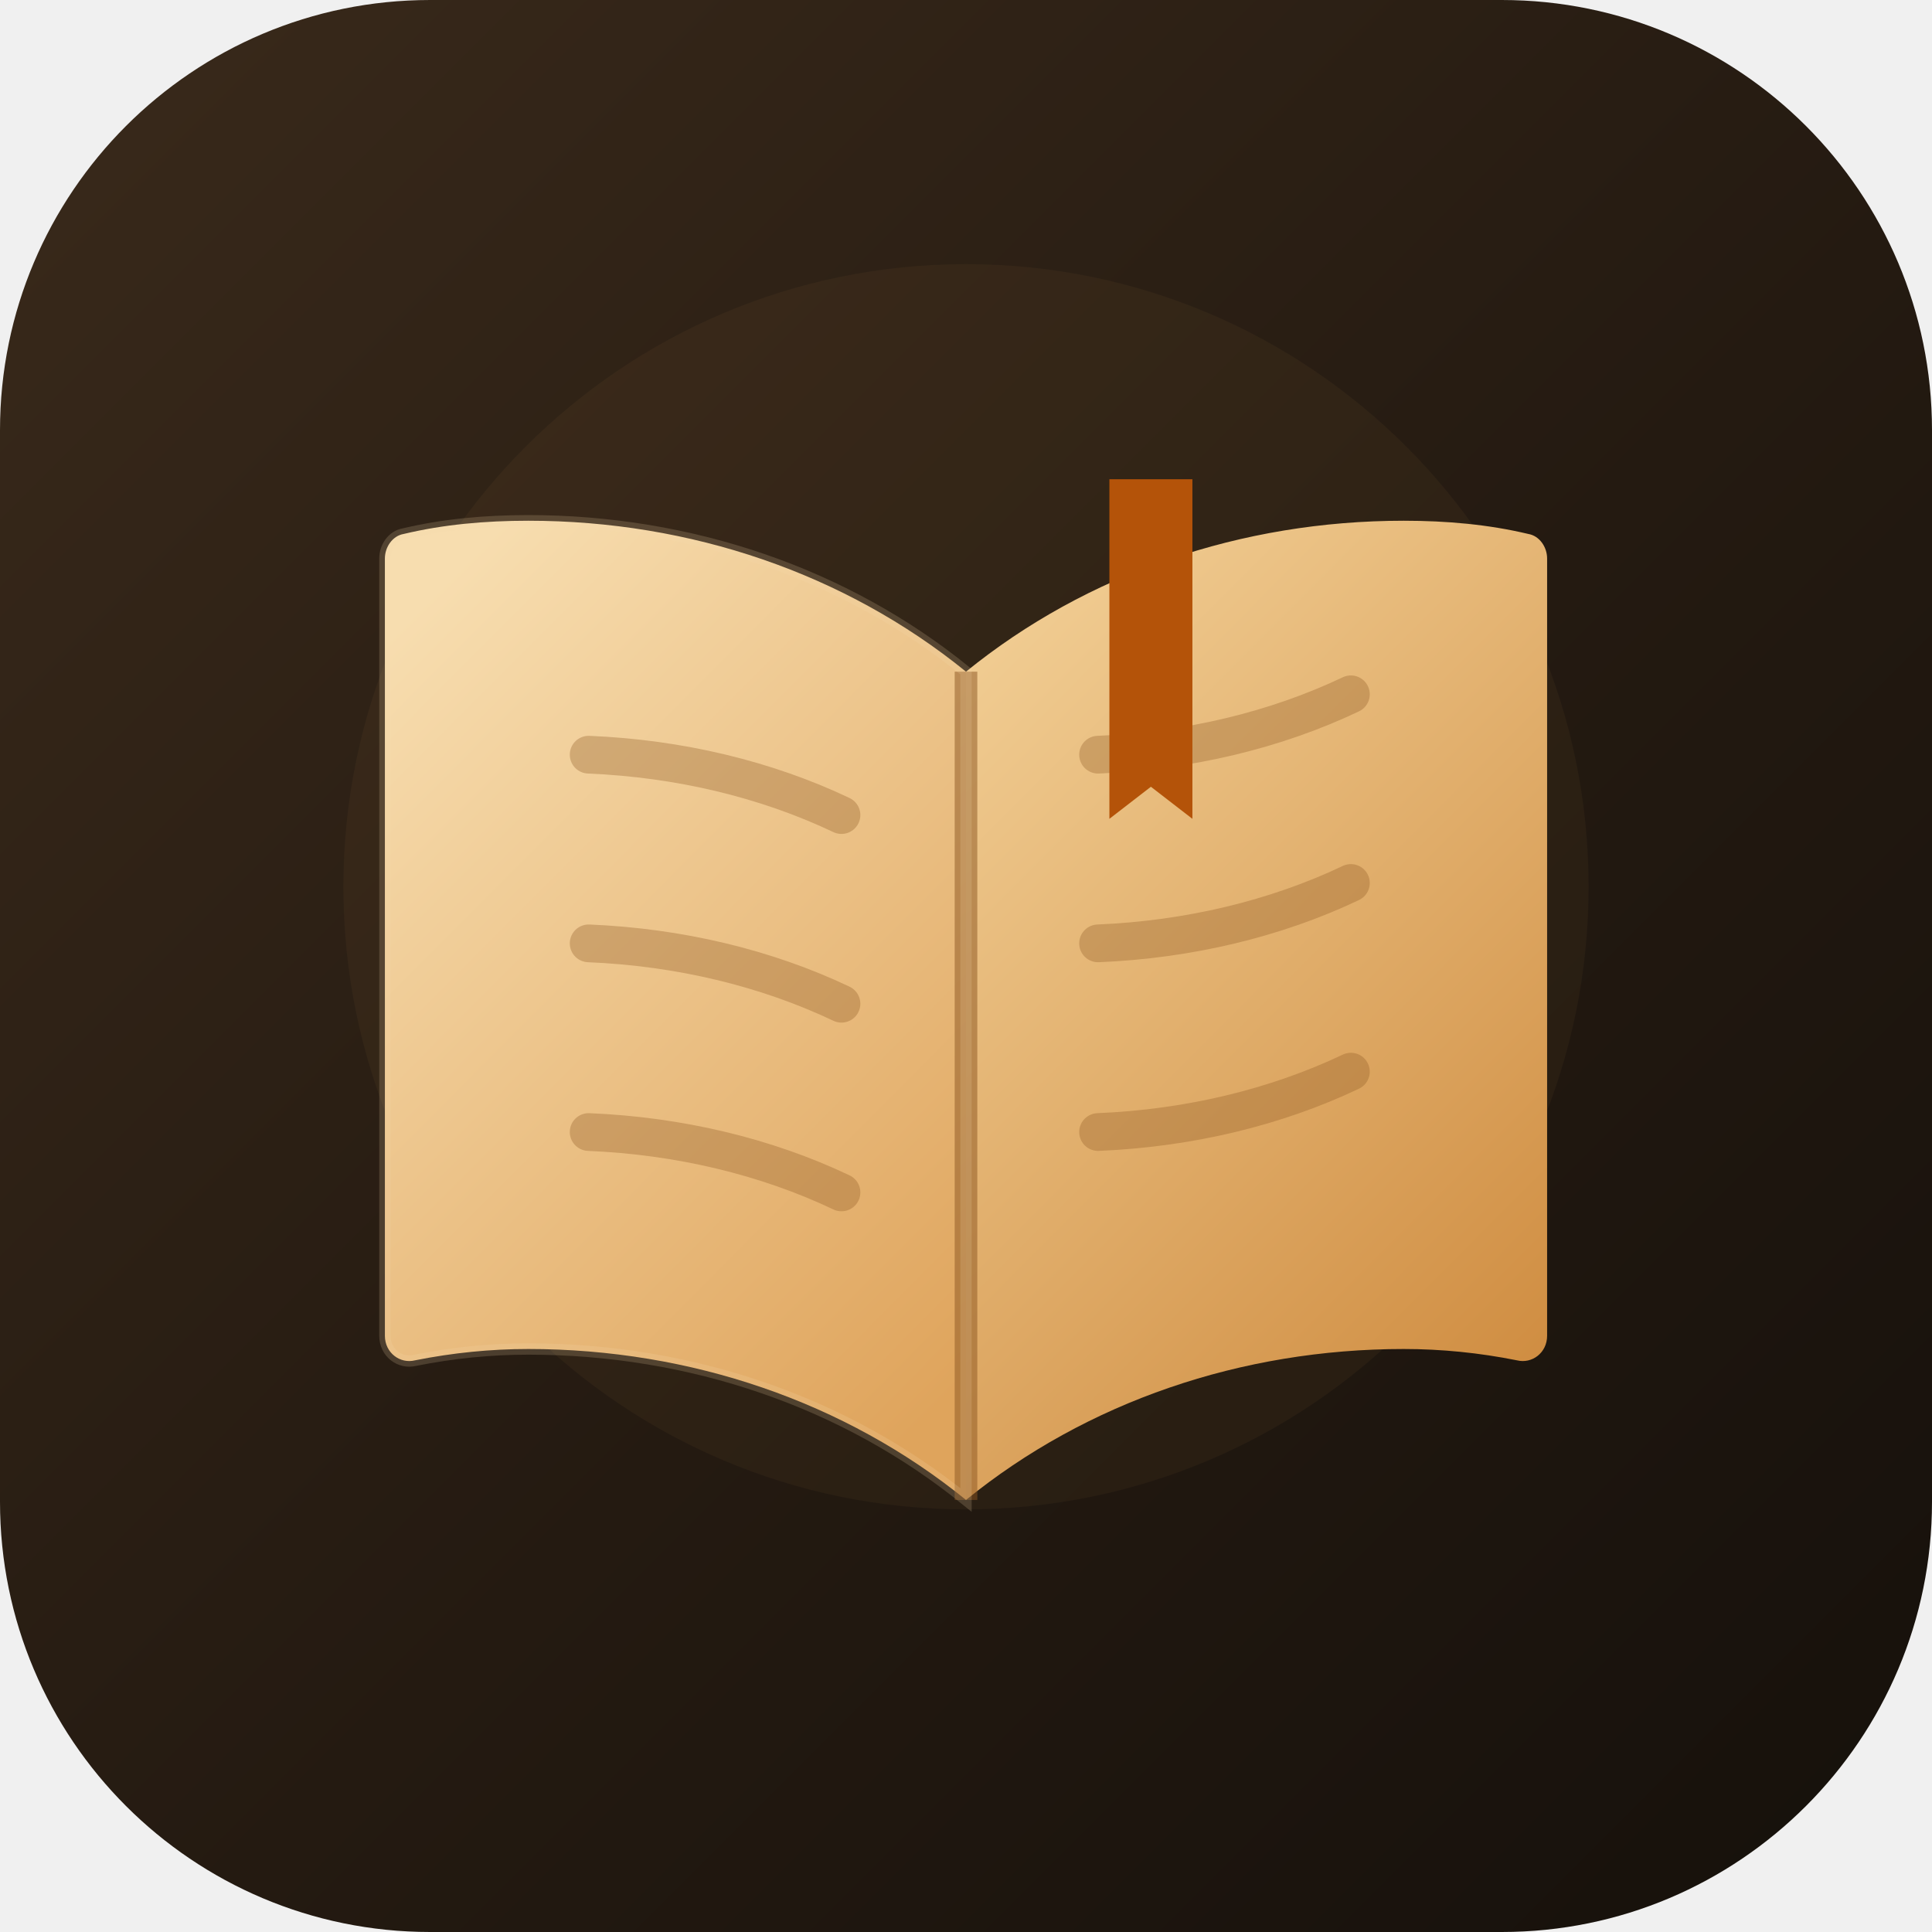
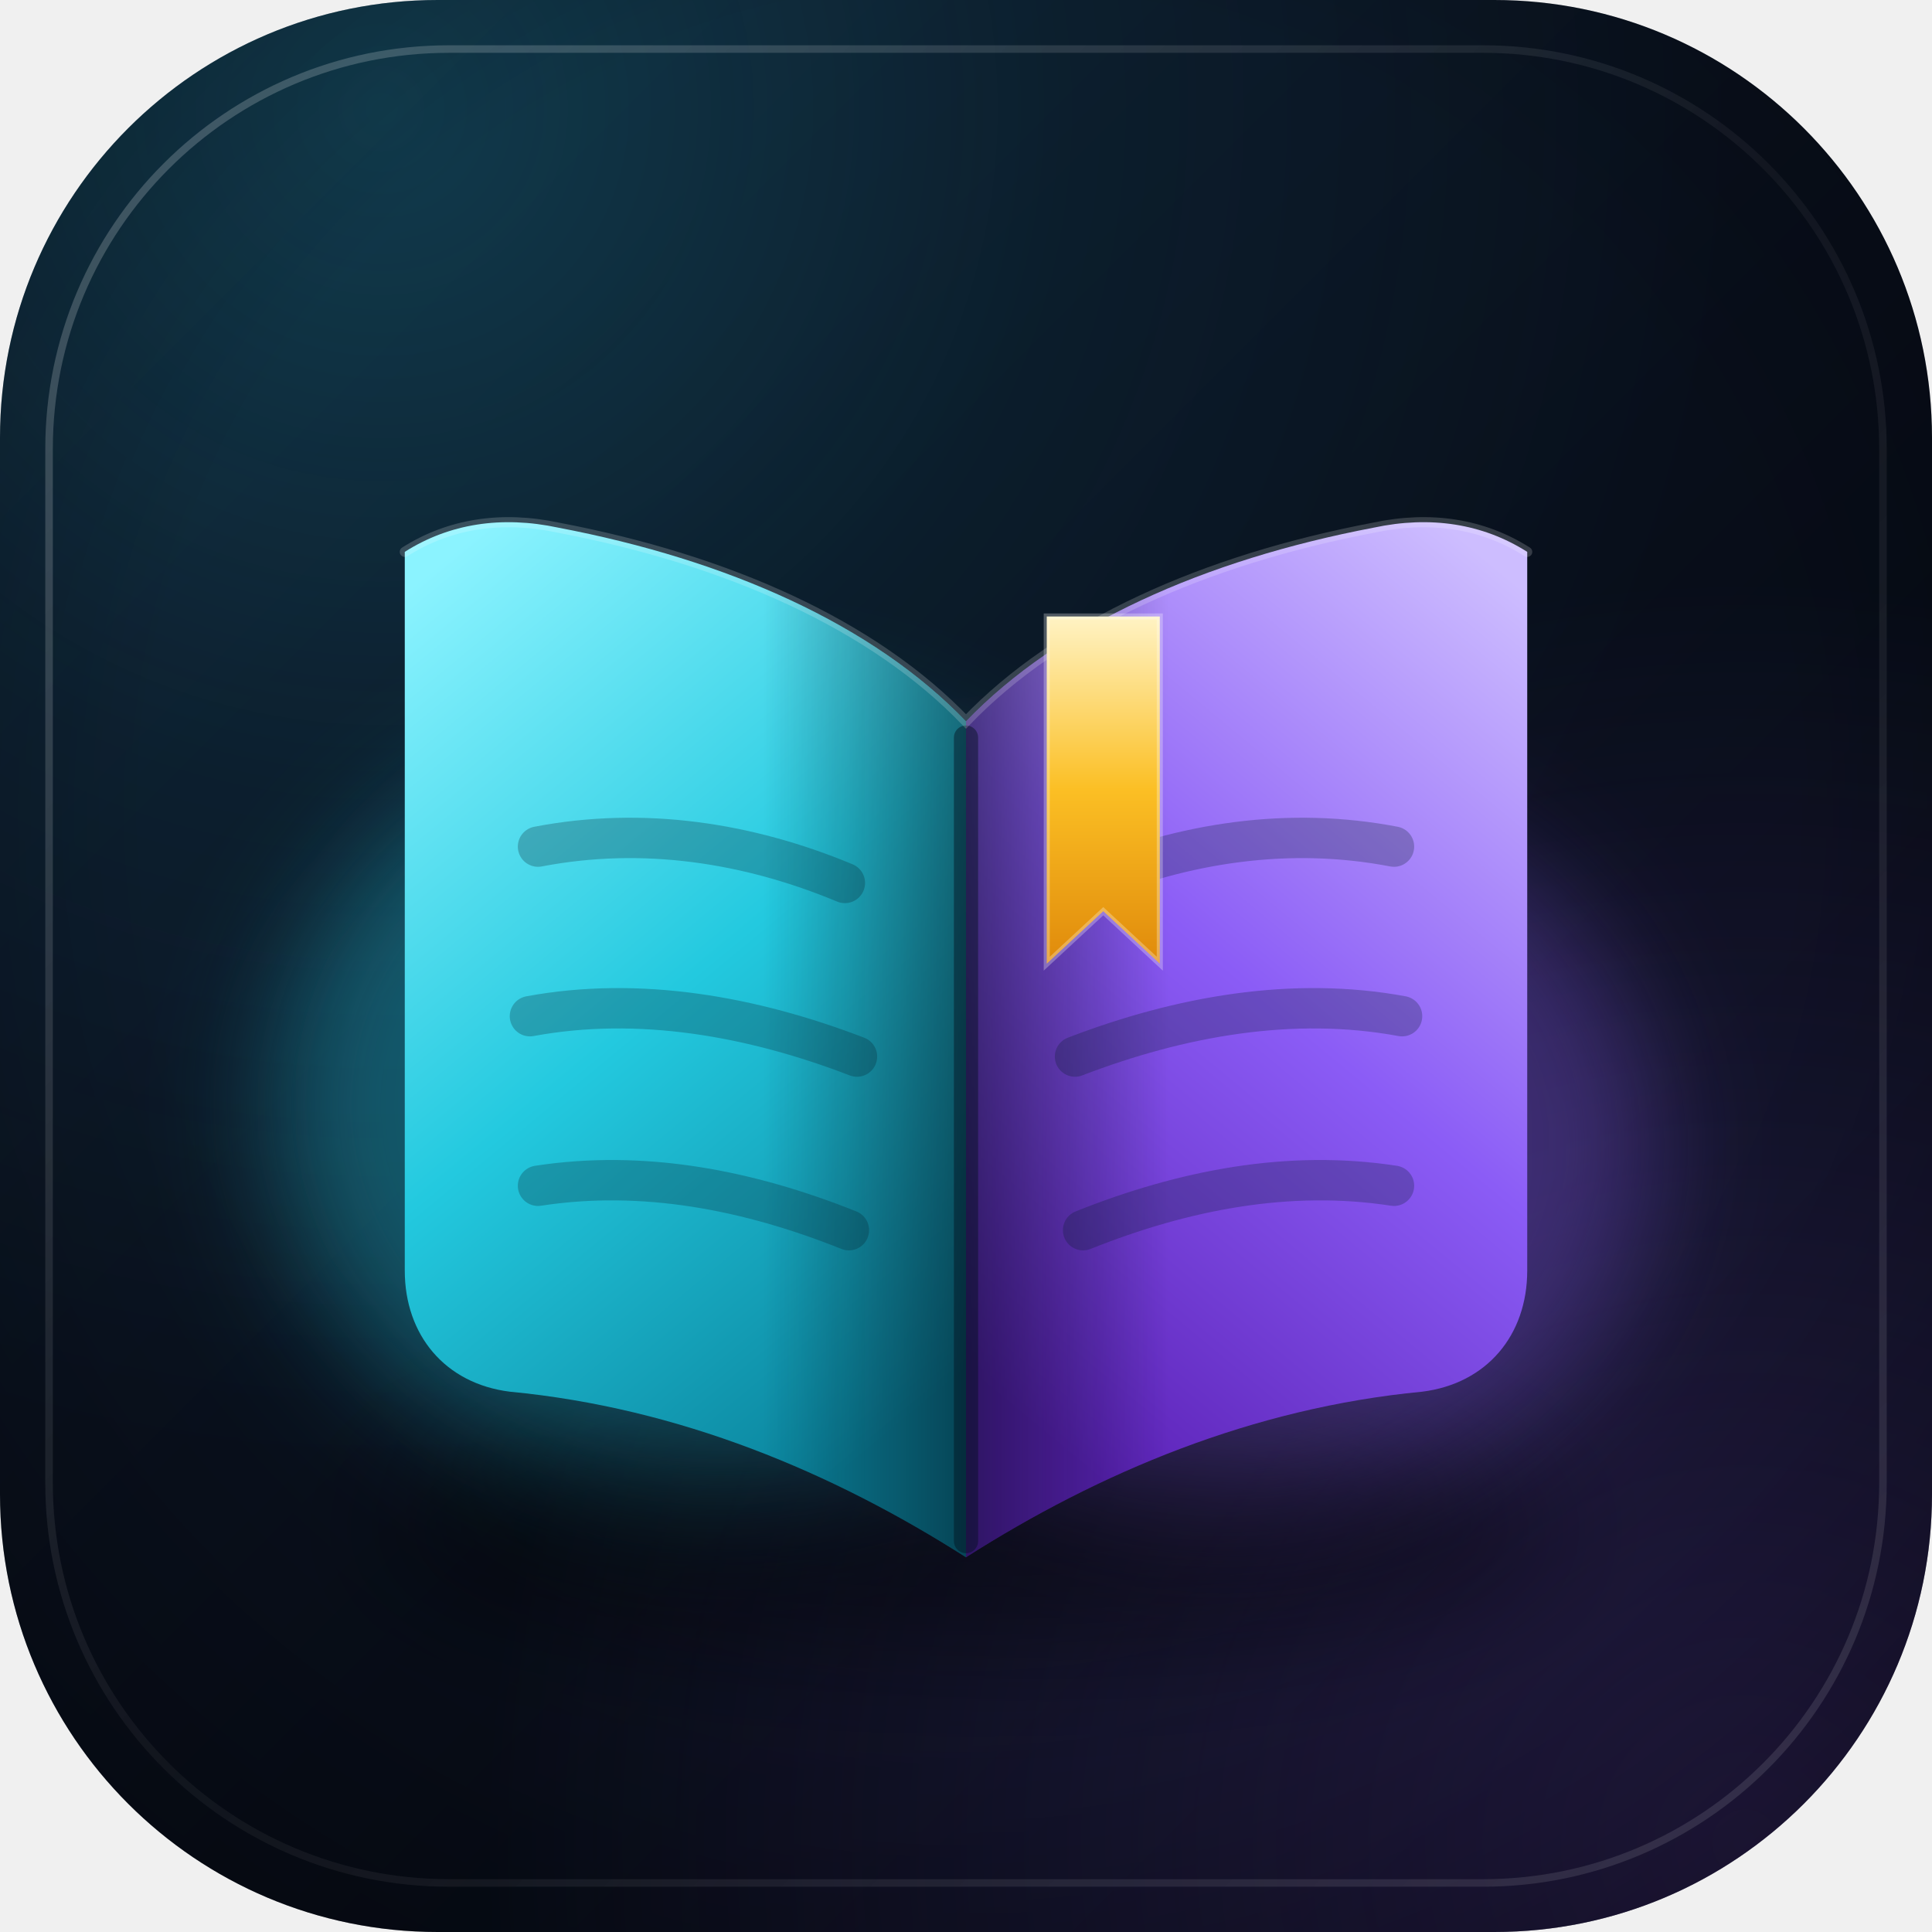
<svg xmlns="http://www.w3.org/2000/svg" viewBox="0 0 1024 1024">
  <defs>
    <linearGradient id="bg" x1="0" y1="0" x2="1" y2="1">
-       <stop offset="0" stop-color="#3a2a1b" />
-       <stop offset="0.55" stop-color="#241a11" />
-       <stop offset="1" stop-color="#15100b" />
+       <stop offset="0" stop-color="#0e1829" />
+       <stop offset="0.55" stop-color="#080e1a" />
+       <stop offset="1" stop-color="#04070d" />
    </linearGradient>
-     <linearGradient id="page" x1="0.2" y1="0" x2="0.8" y2="1">
-       <stop offset="0" stop-color="#f7ddaF" />
-       <stop offset="1" stop-color="#dfa45c" />
+     <radialGradient id="cyanGlow" cx="0.2" cy="0.06" r="0.7">
+       <stop offset="0" stop-color="#22d3ee" stop-opacity="0.2" />
+       <stop offset="0.5" stop-color="#22d3ee" stop-opacity="0.06" />
+       <stop offset="1" stop-color="#22d3ee" stop-opacity="0" />
+     </radialGradient>
+     <radialGradient id="violetGlow" cx="0.9" cy="0.95" r="0.65">
+       <stop offset="0" stop-color="#8b5cf6" stop-opacity="0.24" />
+       <stop offset="1" stop-color="#8b5cf6" stop-opacity="0" />
+     </radialGradient>
+     <radialGradient id="vignette" cx="0.5" cy="0.42" r="0.76">
+       <stop offset="0.55" stop-color="#000000" stop-opacity="0" />
+       <stop offset="1" stop-color="#000000" stop-opacity="0.42" />
+     </radialGradient>
+     <linearGradient id="leftPage" x1="0.15" y1="0" x2="0.6" y2="1">
+       <stop offset="0" stop-color="#8bf3ff" />
+       <stop offset="0.5" stop-color="#23c9df" />
+       <stop offset="1" stop-color="#0a829b" />
    </linearGradient>
-     <linearGradient id="page2" x1="0.2" y1="0" x2="0.8" y2="1">
-       <stop offset="0" stop-color="#f1cd93" />
-       <stop offset="1" stop-color="#cf8c40" />
+     <linearGradient id="rightPage" x1="0.85" y1="0" x2="0.4" y2="1">
+       <stop offset="0" stop-color="#cdbdff" />
+       <stop offset="0.5" stop-color="#8b5cf6" />
+       <stop offset="1" stop-color="#5b21b6" />
    </linearGradient>
+     <linearGradient id="ribbon" x1="0" y1="0" x2="0" y2="1">
+       <stop offset="0" stop-color="#fff3c4" />
+       <stop offset="0.5" stop-color="#fbbf24" />
+       <stop offset="1" stop-color="#e08a0b" />
+     </linearGradient>
+     <linearGradient id="rim" x1="0" y1="0" x2="1" y2="1">
+       <stop offset="0" stop-color="#ffffff" stop-opacity="0.22" />
+       <stop offset="0.5" stop-color="#ffffff" stop-opacity="0.04" />
+       <stop offset="1" stop-color="#ffffff" stop-opacity="0.12" />
+     </linearGradient>
+     <linearGradient id="crease" x1="0" y1="0" x2="1" y2="0">
+       <stop offset="0" stop-color="#020812" stop-opacity="0" />
+       <stop offset="0.5" stop-color="#020812" stop-opacity="0.5" />
+       <stop offset="1" stop-color="#020812" stop-opacity="0" />
+     </linearGradient>
+     <filter id="soft" x="-50%" y="-50%" width="200%" height="200%">
+       <feGaussianBlur stdDeviation="30" />
+     </filter>
+     <clipPath id="bookClip">
+       <path d="M512 400C466 352 394 320 310 304C282 298 256 302 234 316L234 672C234 704 254 728 286 732C370 740 446 772 512 814Z" />
+       <path d="M512 400C558 352 630 320 714 304C742 298 768 302 790 316L790 672C790 704 770 728 738 732C654 740 578 772 512 814Z" />
+     </clipPath>
  </defs>
-   <rect width="1024" height="1024" rx="228" fill="url(#bg)" />
-   <circle cx="512" cy="470" r="330" fill="#e0a458" opacity="0.05" />
-   <path d="M512 356c-64-52-146-80-232-80-23 0-45 2-66 7-6 1-10 7-10 13v412c0 9 8 15 16 13 20-4 40-6 60-6 86 0 168 28 232 80V356z" fill="url(#page)" />
-   <path d="M512 356c64-52 146-80 232-80 23 0 45 2 66 7 6 1 10 7 10 13v412c0 9-8 15-16 13-20-4-40-6-60-6-86 0-168 28-232 80V356z" fill="url(#page2)" />
-   <path d="M512 356v439" stroke="#8a5420" stroke-width="12" opacity="0.5" />
-   <path d="M312 400c48 2 94 13 134 32M312 500c48 2 94 13 134 32M312 600c48 2 94 13 134 32" stroke="#8a5420" stroke-width="20" stroke-linecap="round" opacity="0.32" />
-   <path d="M582 400c48-2 94-13 134-32M582 500c48-2 94-13 134-32M582 600c48-2 94-13 134-32" stroke="#8a5420" stroke-width="20" stroke-linecap="round" opacity="0.32" />
-   <path d="M632 254v180l-22-17-22 17V254z" fill="#b45309" />
-   <path d="M512 356c-64-52-146-80-232-80-23 0-45 2-66 7-6 1-10 7-10 13v412c0 9 8 15 16 13 20-4 40-6 60-6 86 0 168 28 232 80V356z" fill="none" stroke="#f7dDAF" stroke-opacity="0.18" stroke-width="6" />
+   <rect width="1024" height="1024" rx="232" fill="url(#bg)" />
+   <rect width="1024" height="1024" rx="232" fill="url(#cyanGlow)" />
+   <rect width="1024" height="1024" rx="232" fill="url(#violetGlow)" />
+   <g transform="translate(512 560) scale(1.07) translate(-512 -566)">
+     <g filter="url(#soft)" opacity="0.34">
+       <ellipse cx="390" cy="590" rx="220" ry="190" fill="#22d3ee" />
+       <ellipse cx="640" cy="610" rx="210" ry="180" fill="#8b5cf6" />
+     </g>
+     <ellipse cx="512" cy="800" rx="290" ry="60" fill="#000000" opacity="0.4" filter="url(#soft)" />
+     <path d="M512 400C466 352 394 320 310 304C282 298 256 302 234 316L234 672C234 704 254 728 286 732C370 740 446 772 512 814Z" fill="url(#leftPage)" />
+     <path d="M512 400C558 352 630 320 714 304C742 298 768 302 790 316L790 672C790 704 770 728 738 732C654 740 578 772 512 814Z" fill="url(#rightPage)" />
+     <g clip-path="url(#bookClip)">
+       <rect x="412" y="296" width="200" height="528" fill="url(#crease)" />
+     </g>
+     <path d="M512 408V806" stroke="#03101c" stroke-width="12" stroke-linecap="round" opacity="0.45" />
+     <g stroke="#031b27" stroke-width="20" stroke-linecap="round" fill="none" opacity="0.26">
+       <path d="M300 462C352 452 404 460 452 480" />
+       <path d="M296 546C350 536 406 546 458 566" />
+       <path d="M300 630C352 622 404 632 454 652" />
+       <path d="M724 462C672 452 620 460 572 480" />
+       <path d="M728 546C674 536 618 546 566 566" />
+       <path d="M724 630C672 622 620 632 570 652" />
+     </g>
+     <path d="M234 316C256 302 282 298 310 304C394 320 466 352 512 400C558 352 630 320 714 304C742 298 768 302 790 316" fill="none" stroke="#ffffff" stroke-opacity="0.18" stroke-width="5" stroke-linecap="round" />
+     <path d="M552 348L608 348L608 520L580 494L552 520Z" fill="url(#ribbon)" />
+     <path d="M552 348L608 348L608 520L580 494L552 520Z" fill="none" stroke="#ffffff" stroke-opacity="0.28" stroke-width="3" />
+   </g>
+   <rect width="1024" height="1024" rx="232" fill="url(#vignette)" />
+   <rect x="26" y="26" width="972" height="972" rx="212" fill="none" stroke="url(#rim)" stroke-width="4" />
</svg>
